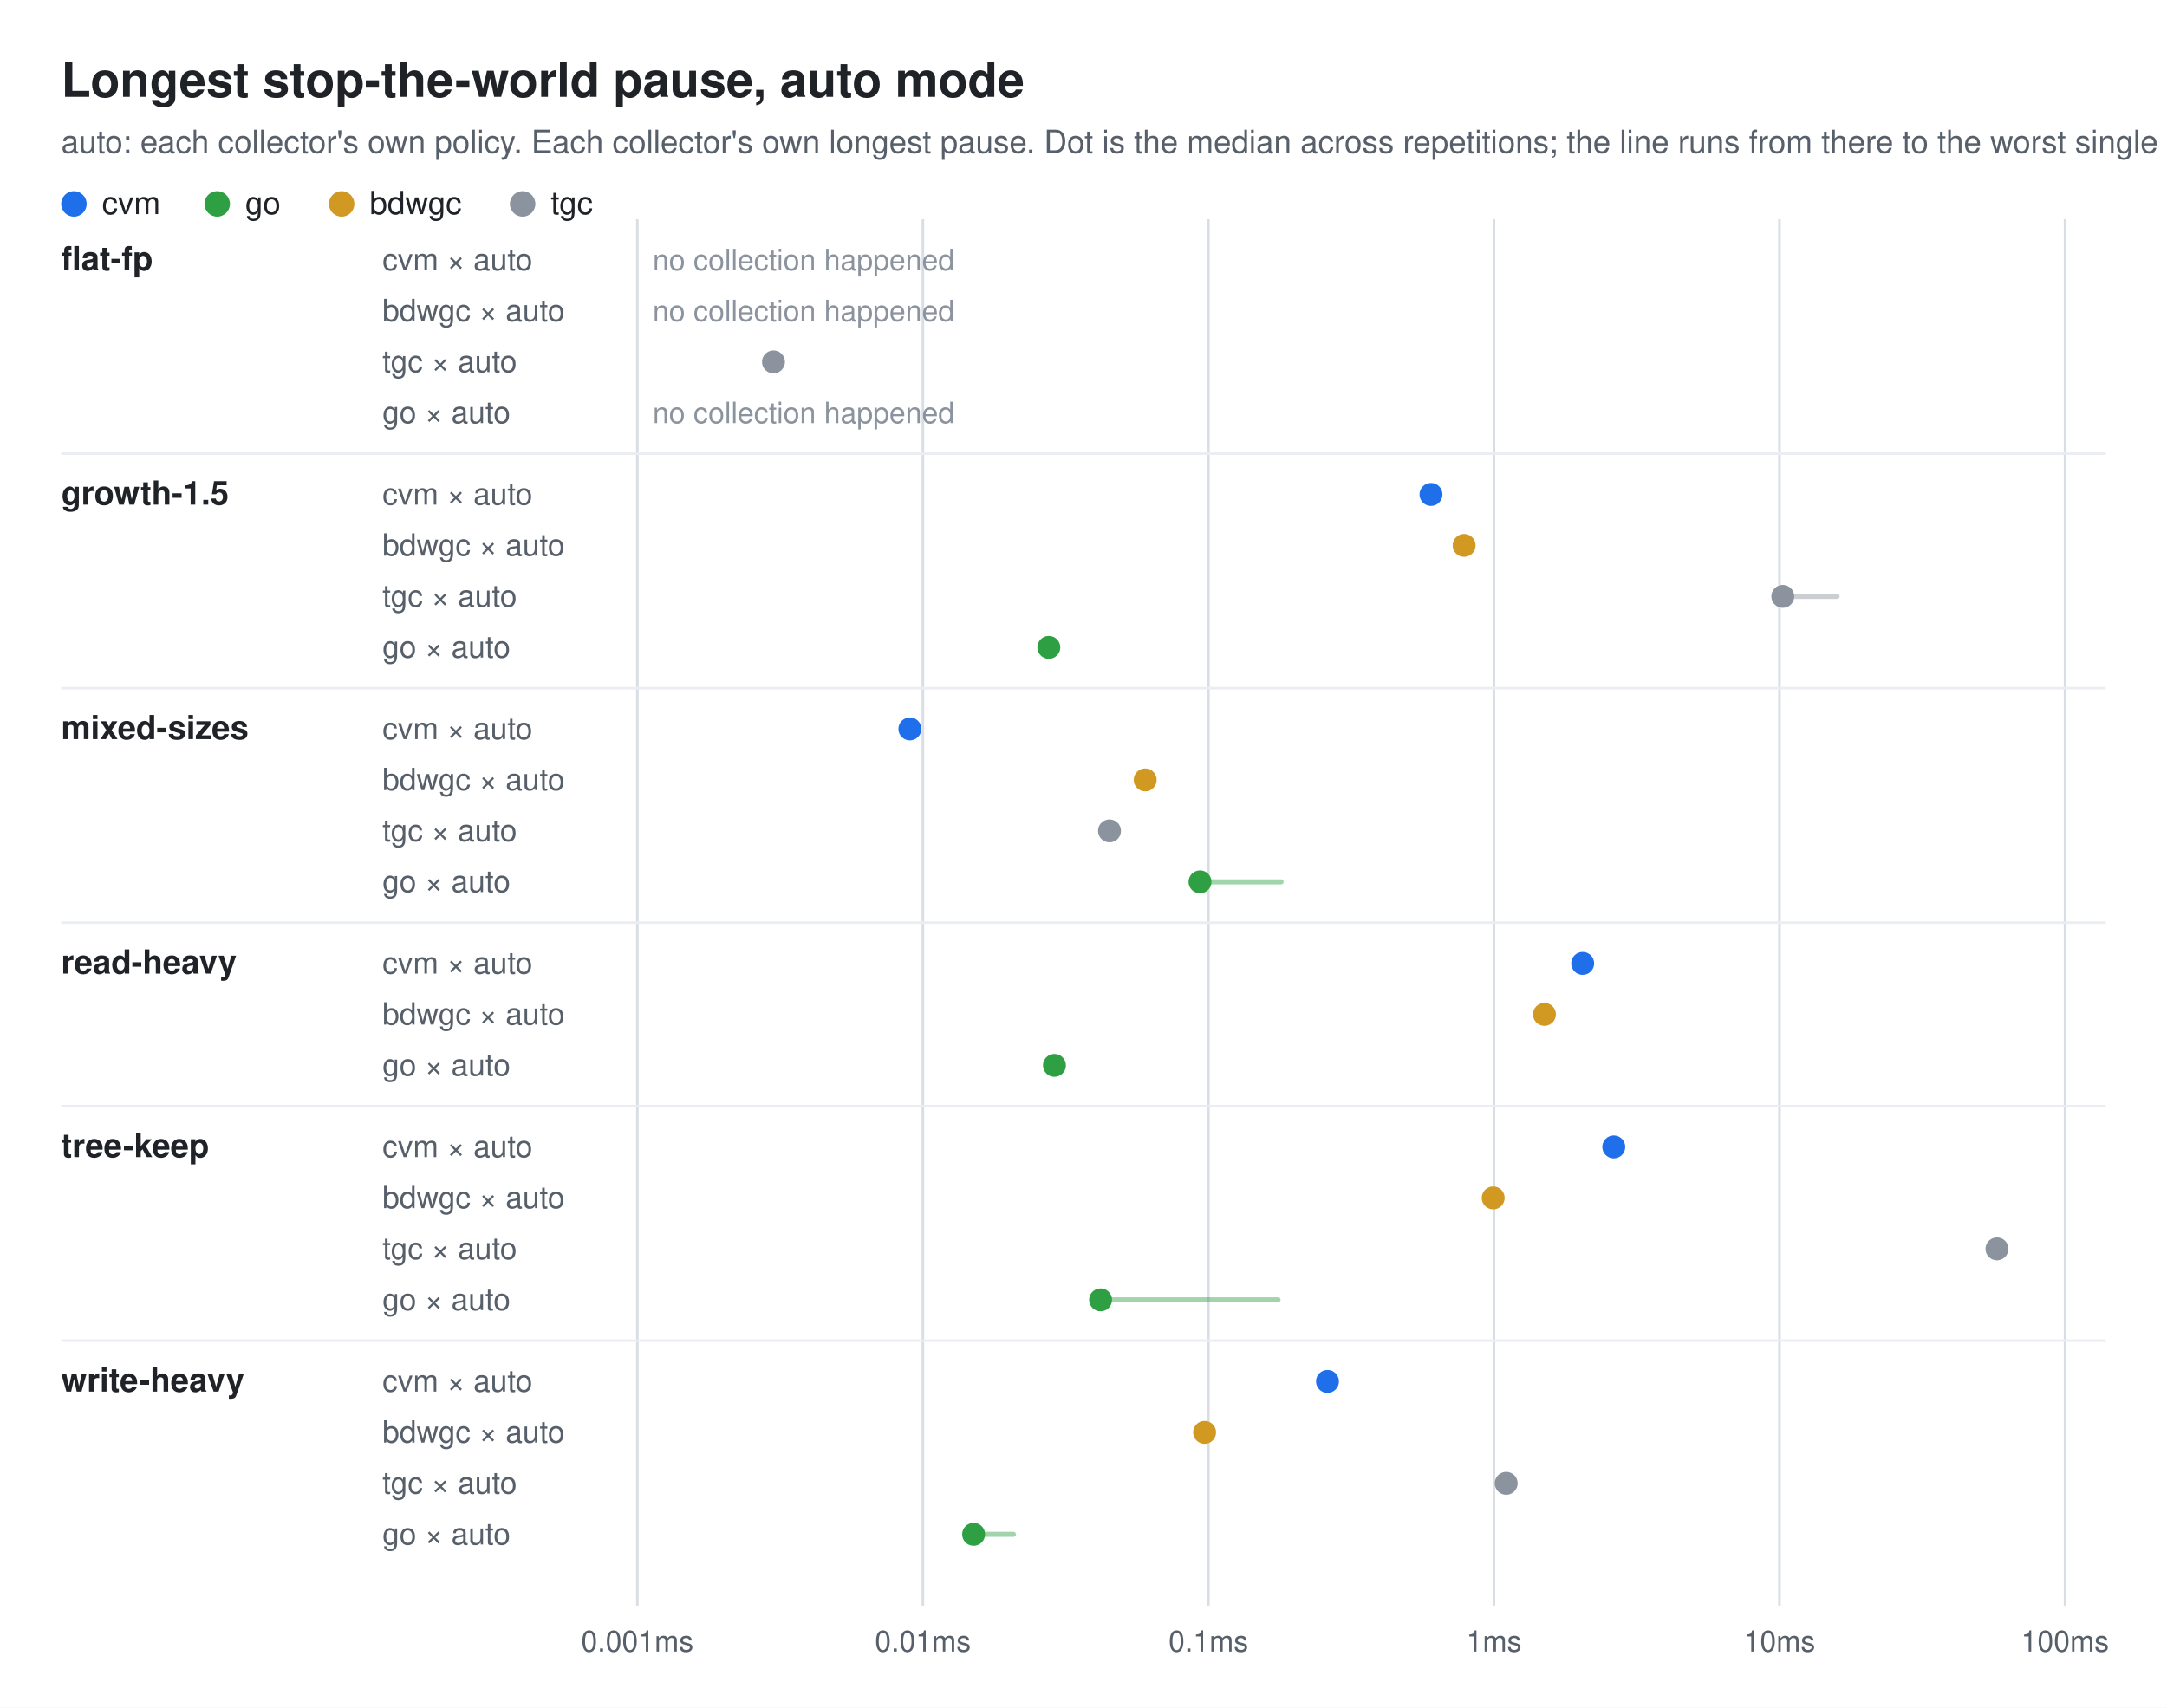
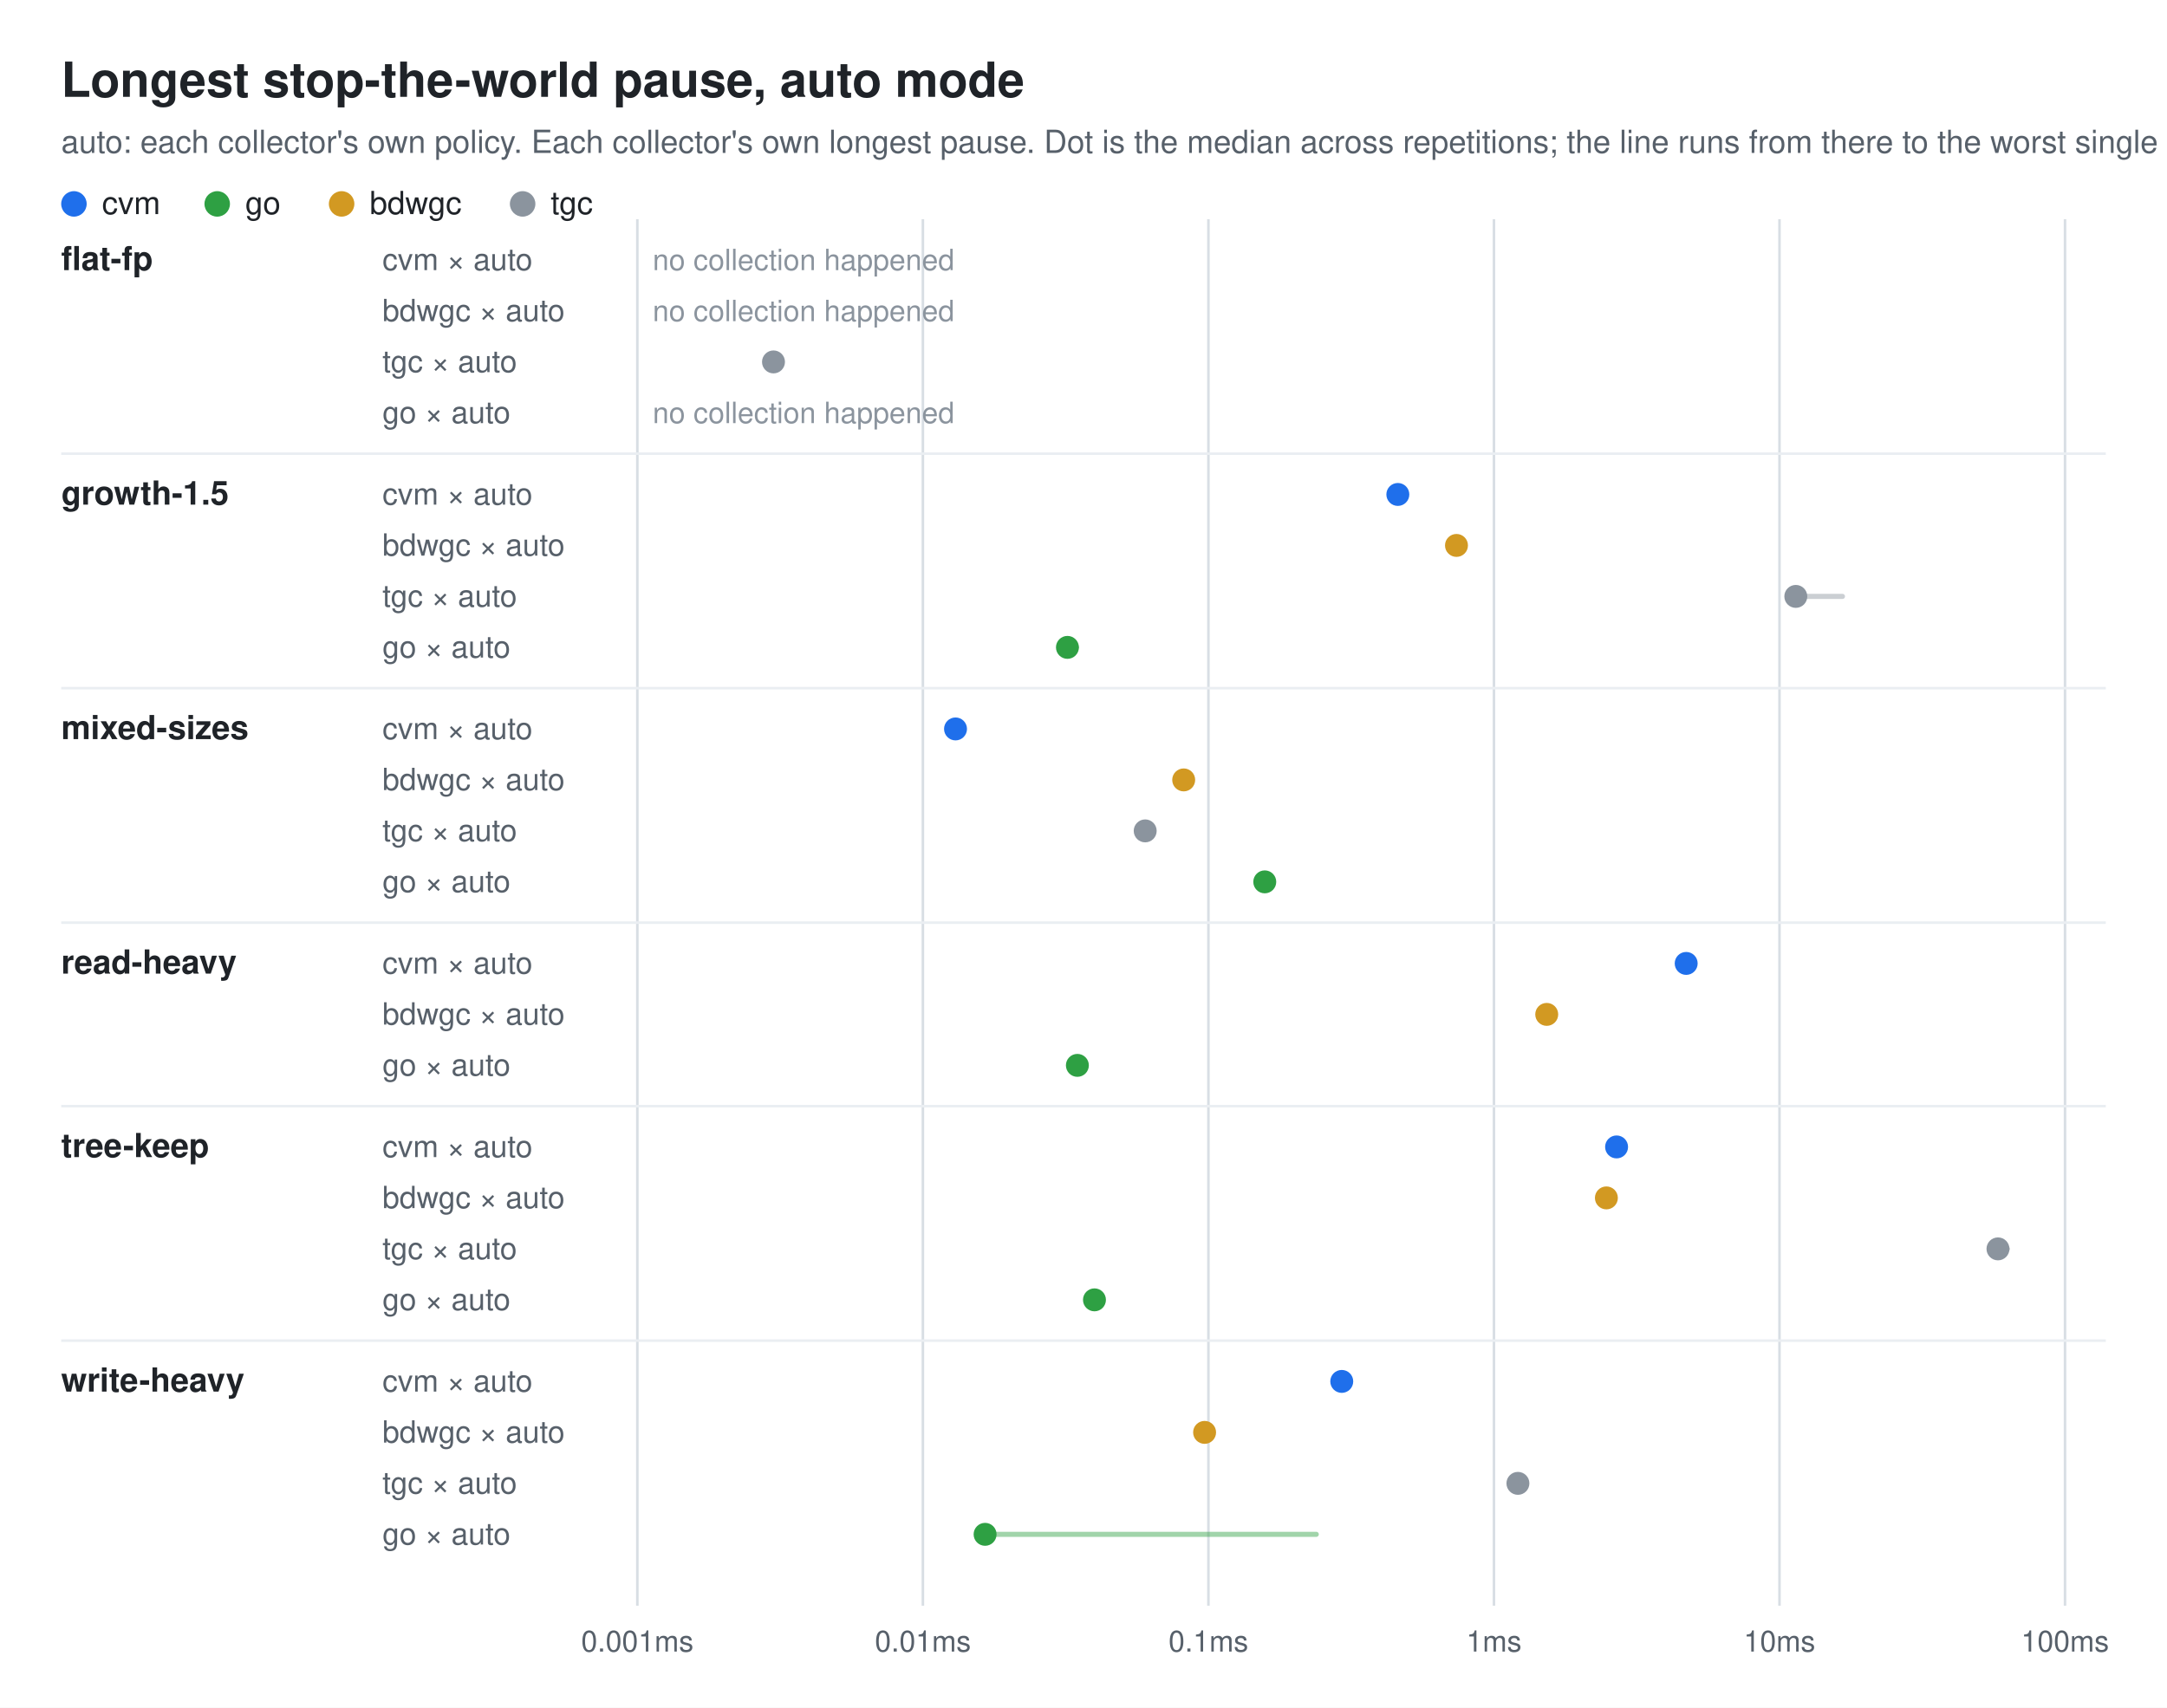
<svg xmlns="http://www.w3.org/2000/svg" width="850" height="670" viewBox="0 0 850 670" font-family="-apple-system, BlinkMacSystemFont, 'Segoe UI', Helvetica, Arial, sans-serif">
  <rect width="850" height="670" fill="#ffffff" />
  <text x="24" y="38" font-size="19" font-weight="600" fill="#1f2328">Longest stop-the-world pause, auto mode</text>
  <text x="24" y="60" font-size="12.5" fill="#57606a">auto: each collector's own policy. Each collector's own longest pause. Dot is the median across repetitions; the line runs from there to the worst single pause in the run — not a min-to-max spread, which the results do not record for this column. Log scale: this is the axis the four designs differ on most.</text>
  <circle cx="29" cy="80" r="5" fill="#1f6feb" />
  <text x="40" y="84" font-size="12.5" fill="#1f2328">cvm</text>
  <circle cx="85.2" cy="80" r="5" fill="#2ea043" />
  <text x="96.2" y="84" font-size="12.5" fill="#1f2328">go</text>
  <circle cx="134" cy="80" r="5" fill="#d29922" />
  <text x="145" y="84" font-size="12.5" fill="#1f2328">bdwgc</text>
  <circle cx="205" cy="80" r="5" fill="#8b949e" />
  <text x="216" y="84" font-size="12.5" fill="#1f2328">tgc</text>
  <line x1="250.0" y1="86" x2="250.0" y2="630.0" stroke="#d8dee4" stroke-width="1" />
  <text x="250.0" y="648" font-size="11.5" fill="#57606a" text-anchor="middle">0.001ms</text>
  <line x1="362.0" y1="86" x2="362.0" y2="630.0" stroke="#d8dee4" stroke-width="1" />
  <text x="362.0" y="648" font-size="11.5" fill="#57606a" text-anchor="middle">0.01ms</text>
  <line x1="474.0" y1="86" x2="474.0" y2="630.0" stroke="#d8dee4" stroke-width="1" />
  <text x="474.0" y="648" font-size="11.5" fill="#57606a" text-anchor="middle">0.1ms</text>
  <line x1="586.0" y1="86" x2="586.0" y2="630.0" stroke="#d8dee4" stroke-width="1" />
  <text x="586.0" y="648" font-size="11.5" fill="#57606a" text-anchor="middle">1ms</text>
  <line x1="698.0" y1="86" x2="698.0" y2="630.0" stroke="#d8dee4" stroke-width="1" />
  <text x="698.0" y="648" font-size="11.5" fill="#57606a" text-anchor="middle">10ms</text>
  <line x1="810.0" y1="86" x2="810.0" y2="630.0" stroke="#d8dee4" stroke-width="1" />
  <text x="810.0" y="648" font-size="11.5" fill="#57606a" text-anchor="middle">100ms</text>
  <text x="24" y="106.0" font-size="13" font-weight="600" fill="#1f2328">flat-fp</text>
  <text x="150" y="106.0" font-size="12" fill="#57606a">cvm × auto</text>
  <text x="256.0" y="106.0" font-size="11.5" fill="#8b949e">no collection happened</text>
  <text x="150" y="126.0" font-size="12" fill="#57606a">bdwgc × auto</text>
  <text x="256.0" y="126.0" font-size="11.5" fill="#8b949e">no collection happened</text>
  <text x="150" y="146.0" font-size="12" fill="#57606a">tgc × auto</text>
  <circle cx="303.4" cy="142.0" r="4.5" fill="#8b949e" />
  <text x="150" y="166.0" font-size="12" fill="#57606a">go × auto</text>
  <text x="256.0" y="166.0" font-size="11.5" fill="#8b949e">no collection happened</text>
  <line x1="24" y1="178.0" x2="826.0" y2="178.0" stroke="#eaeef2" stroke-width="1" />
  <text x="24" y="198.0" font-size="13" font-weight="600" fill="#1f2328">growth-1.5</text>
  <text x="150" y="198.0" font-size="12" fill="#57606a">cvm × auto</text>
-   <circle cx="561.3" cy="194.0" r="4.5" fill="#1f6feb" />
+   <circle cx="548.3" cy="194.0" r="4.5" fill="#1f6feb" />
  <text x="150" y="218.0" font-size="12" fill="#57606a">bdwgc × auto</text>
-   <circle cx="574.3" cy="214.0" r="4.5" fill="#d29922" />
+   <circle cx="571.3" cy="214.0" r="4.5" fill="#d29922" />
  <text x="150" y="238.0" font-size="12" fill="#57606a">tgc × auto</text>
-   <line x1="699.3" y1="234.0" x2="720.6" y2="234.0" stroke="#8b949e" stroke-width="2" stroke-linecap="round" opacity="0.45" />
-   <circle cx="699.3" cy="234.0" r="4.5" fill="#8b949e" />
+   <line x1="704.4" y1="234.0" x2="722.7" y2="234.0" stroke="#8b949e" stroke-width="2" stroke-linecap="round" opacity="0.45" />
+   <circle cx="704.4" cy="234.0" r="4.5" fill="#8b949e" />
  <text x="150" y="258.0" font-size="12" fill="#57606a">go × auto</text>
-   <circle cx="411.4" cy="254.0" r="4.5" fill="#2ea043" />
+   <line x1="418.7" y1="254.0" x2="422.2" y2="254.0" stroke="#2ea043" stroke-width="2" stroke-linecap="round" opacity="0.45" />
+   <circle cx="418.7" cy="254.0" r="4.5" fill="#2ea043" />
  <line x1="24" y1="270.0" x2="826.0" y2="270.0" stroke="#eaeef2" stroke-width="1" />
  <text x="24" y="290.0" font-size="13" font-weight="600" fill="#1f2328">mixed-sizes</text>
  <text x="150" y="290.0" font-size="12" fill="#57606a">cvm × auto</text>
-   <circle cx="356.9" cy="286.0" r="4.5" fill="#1f6feb" />
+   <circle cx="374.8" cy="286.0" r="4.5" fill="#1f6feb" />
  <text x="150" y="310.0" font-size="12" fill="#57606a">bdwgc × auto</text>
-   <circle cx="449.2" cy="306.0" r="4.5" fill="#d29922" />
+   <circle cx="464.3" cy="306.0" r="4.5" fill="#d29922" />
  <text x="150" y="330.0" font-size="12" fill="#57606a">tgc × auto</text>
-   <circle cx="435.2" cy="326.0" r="4.5" fill="#8b949e" />
+   <circle cx="449.2" cy="326.0" r="4.5" fill="#8b949e" />
  <text x="150" y="350.0" font-size="12" fill="#57606a">go × auto</text>
-   <line x1="470.7" y1="346.0" x2="502.5" y2="346.0" stroke="#2ea043" stroke-width="2" stroke-linecap="round" opacity="0.45" />
-   <circle cx="470.7" cy="346.0" r="4.5" fill="#2ea043" />
+   <line x1="496.1" y1="346.0" x2="498.2" y2="346.0" stroke="#2ea043" stroke-width="2" stroke-linecap="round" opacity="0.45" />
+   <circle cx="496.1" cy="346.0" r="4.5" fill="#2ea043" />
  <line x1="24" y1="362.0" x2="826.0" y2="362.0" stroke="#eaeef2" stroke-width="1" />
  <text x="24" y="382.0" font-size="13" font-weight="600" fill="#1f2328">read-heavy</text>
  <text x="150" y="382.0" font-size="12" fill="#57606a">cvm × auto</text>
-   <circle cx="620.8" cy="378.0" r="4.5" fill="#1f6feb" />
+   <circle cx="661.4" cy="378.0" r="4.5" fill="#1f6feb" />
  <text x="150" y="402.0" font-size="12" fill="#57606a">bdwgc × auto</text>
-   <circle cx="605.8" cy="398.0" r="4.5" fill="#d29922" />
+   <circle cx="606.7" cy="398.0" r="4.5" fill="#d29922" />
  <text x="150" y="422.0" font-size="12" fill="#57606a">go × auto</text>
-   <line x1="413.6" y1="418.0" x2="416.3" y2="418.0" stroke="#2ea043" stroke-width="2" stroke-linecap="round" opacity="0.45" />
-   <circle cx="413.6" cy="418.0" r="4.5" fill="#2ea043" />
+   <circle cx="422.6" cy="418.0" r="4.5" fill="#2ea043" />
  <line x1="24" y1="434.0" x2="826.0" y2="434.0" stroke="#eaeef2" stroke-width="1" />
  <text x="24" y="454.0" font-size="13" font-weight="600" fill="#1f2328">tree-keep</text>
  <text x="150" y="454.0" font-size="12" fill="#57606a">cvm × auto</text>
-   <line x1="633.0" y1="450.0" x2="635.9" y2="450.0" stroke="#1f6feb" stroke-width="2" stroke-linecap="round" opacity="0.45" />
-   <circle cx="633.0" cy="450.0" r="4.5" fill="#1f6feb" />
+   <circle cx="634.1" cy="450.0" r="4.5" fill="#1f6feb" />
  <text x="150" y="474.0" font-size="12" fill="#57606a">bdwgc × auto</text>
-   <circle cx="585.7" cy="470.0" r="4.5" fill="#d29922" />
+   <circle cx="630.1" cy="470.0" r="4.5" fill="#d29922" />
  <text x="150" y="494.0" font-size="12" fill="#57606a">tgc × auto</text>
-   <circle cx="783.3" cy="490.0" r="4.5" fill="#8b949e" />
+   <line x1="783.7" y1="490.0" x2="787.4" y2="490.0" stroke="#8b949e" stroke-width="2" stroke-linecap="round" opacity="0.45" />
+   <circle cx="783.7" cy="490.0" r="4.5" fill="#8b949e" />
  <text x="150" y="514.0" font-size="12" fill="#57606a">go × auto</text>
-   <line x1="431.7" y1="510.0" x2="501.3" y2="510.0" stroke="#2ea043" stroke-width="2" stroke-linecap="round" opacity="0.45" />
-   <circle cx="431.7" cy="510.0" r="4.5" fill="#2ea043" />
+   <circle cx="429.3" cy="510.0" r="4.5" fill="#2ea043" />
  <line x1="24" y1="526.0" x2="826.0" y2="526.0" stroke="#eaeef2" stroke-width="1" />
  <text x="24" y="546.0" font-size="13" font-weight="600" fill="#1f2328">write-heavy</text>
  <text x="150" y="546.0" font-size="12" fill="#57606a">cvm × auto</text>
-   <circle cx="520.7" cy="542.0" r="4.5" fill="#1f6feb" />
+   <circle cx="526.3" cy="542.0" r="4.5" fill="#1f6feb" />
  <text x="150" y="566.0" font-size="12" fill="#57606a">bdwgc × auto</text>
  <circle cx="472.5" cy="562.0" r="4.5" fill="#d29922" />
  <text x="150" y="586.0" font-size="12" fill="#57606a">tgc × auto</text>
-   <circle cx="590.8" cy="582.0" r="4.5" fill="#8b949e" />
+   <circle cx="595.4" cy="582.0" r="4.5" fill="#8b949e" />
  <text x="150" y="606.0" font-size="12" fill="#57606a">go × auto</text>
-   <line x1="381.9" y1="602.0" x2="397.5" y2="602.0" stroke="#2ea043" stroke-width="2" stroke-linecap="round" opacity="0.45" />
-   <circle cx="381.9" cy="602.0" r="4.5" fill="#2ea043" />
+   <line x1="386.4" y1="602.0" x2="516.3" y2="602.0" stroke="#2ea043" stroke-width="2" stroke-linecap="round" opacity="0.45" />
+   <circle cx="386.4" cy="602.0" r="4.5" fill="#2ea043" />
</svg>
